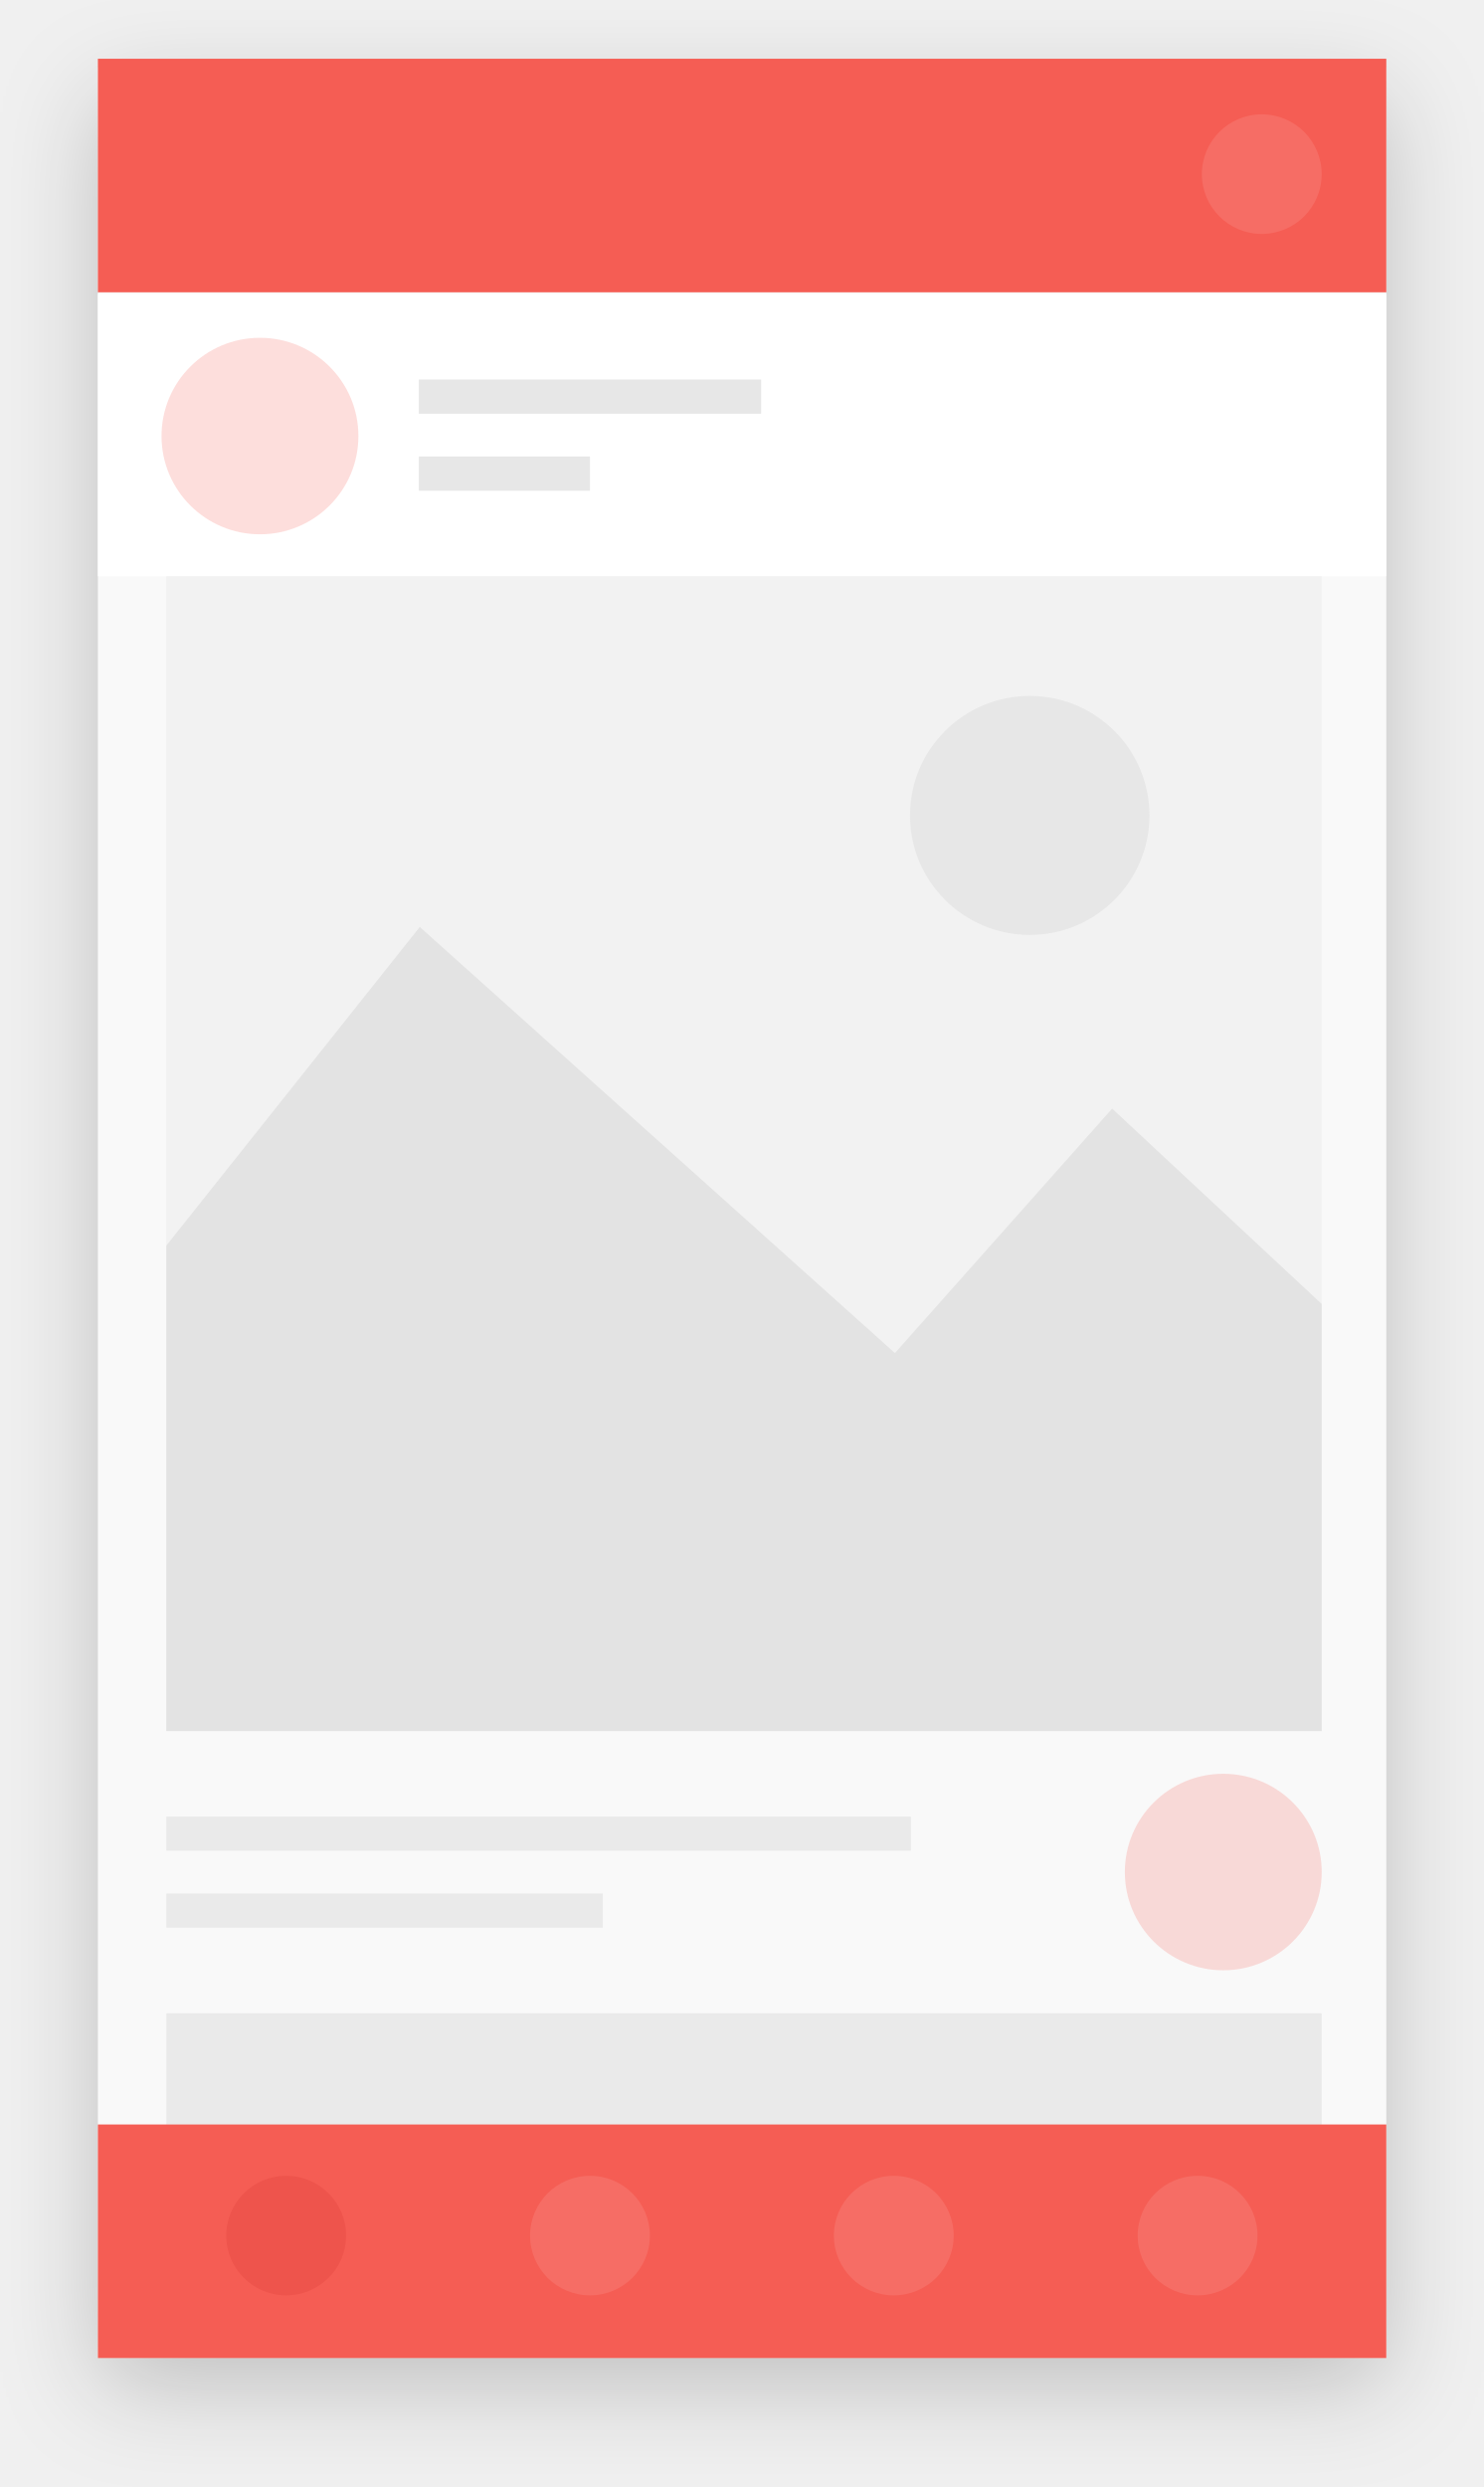
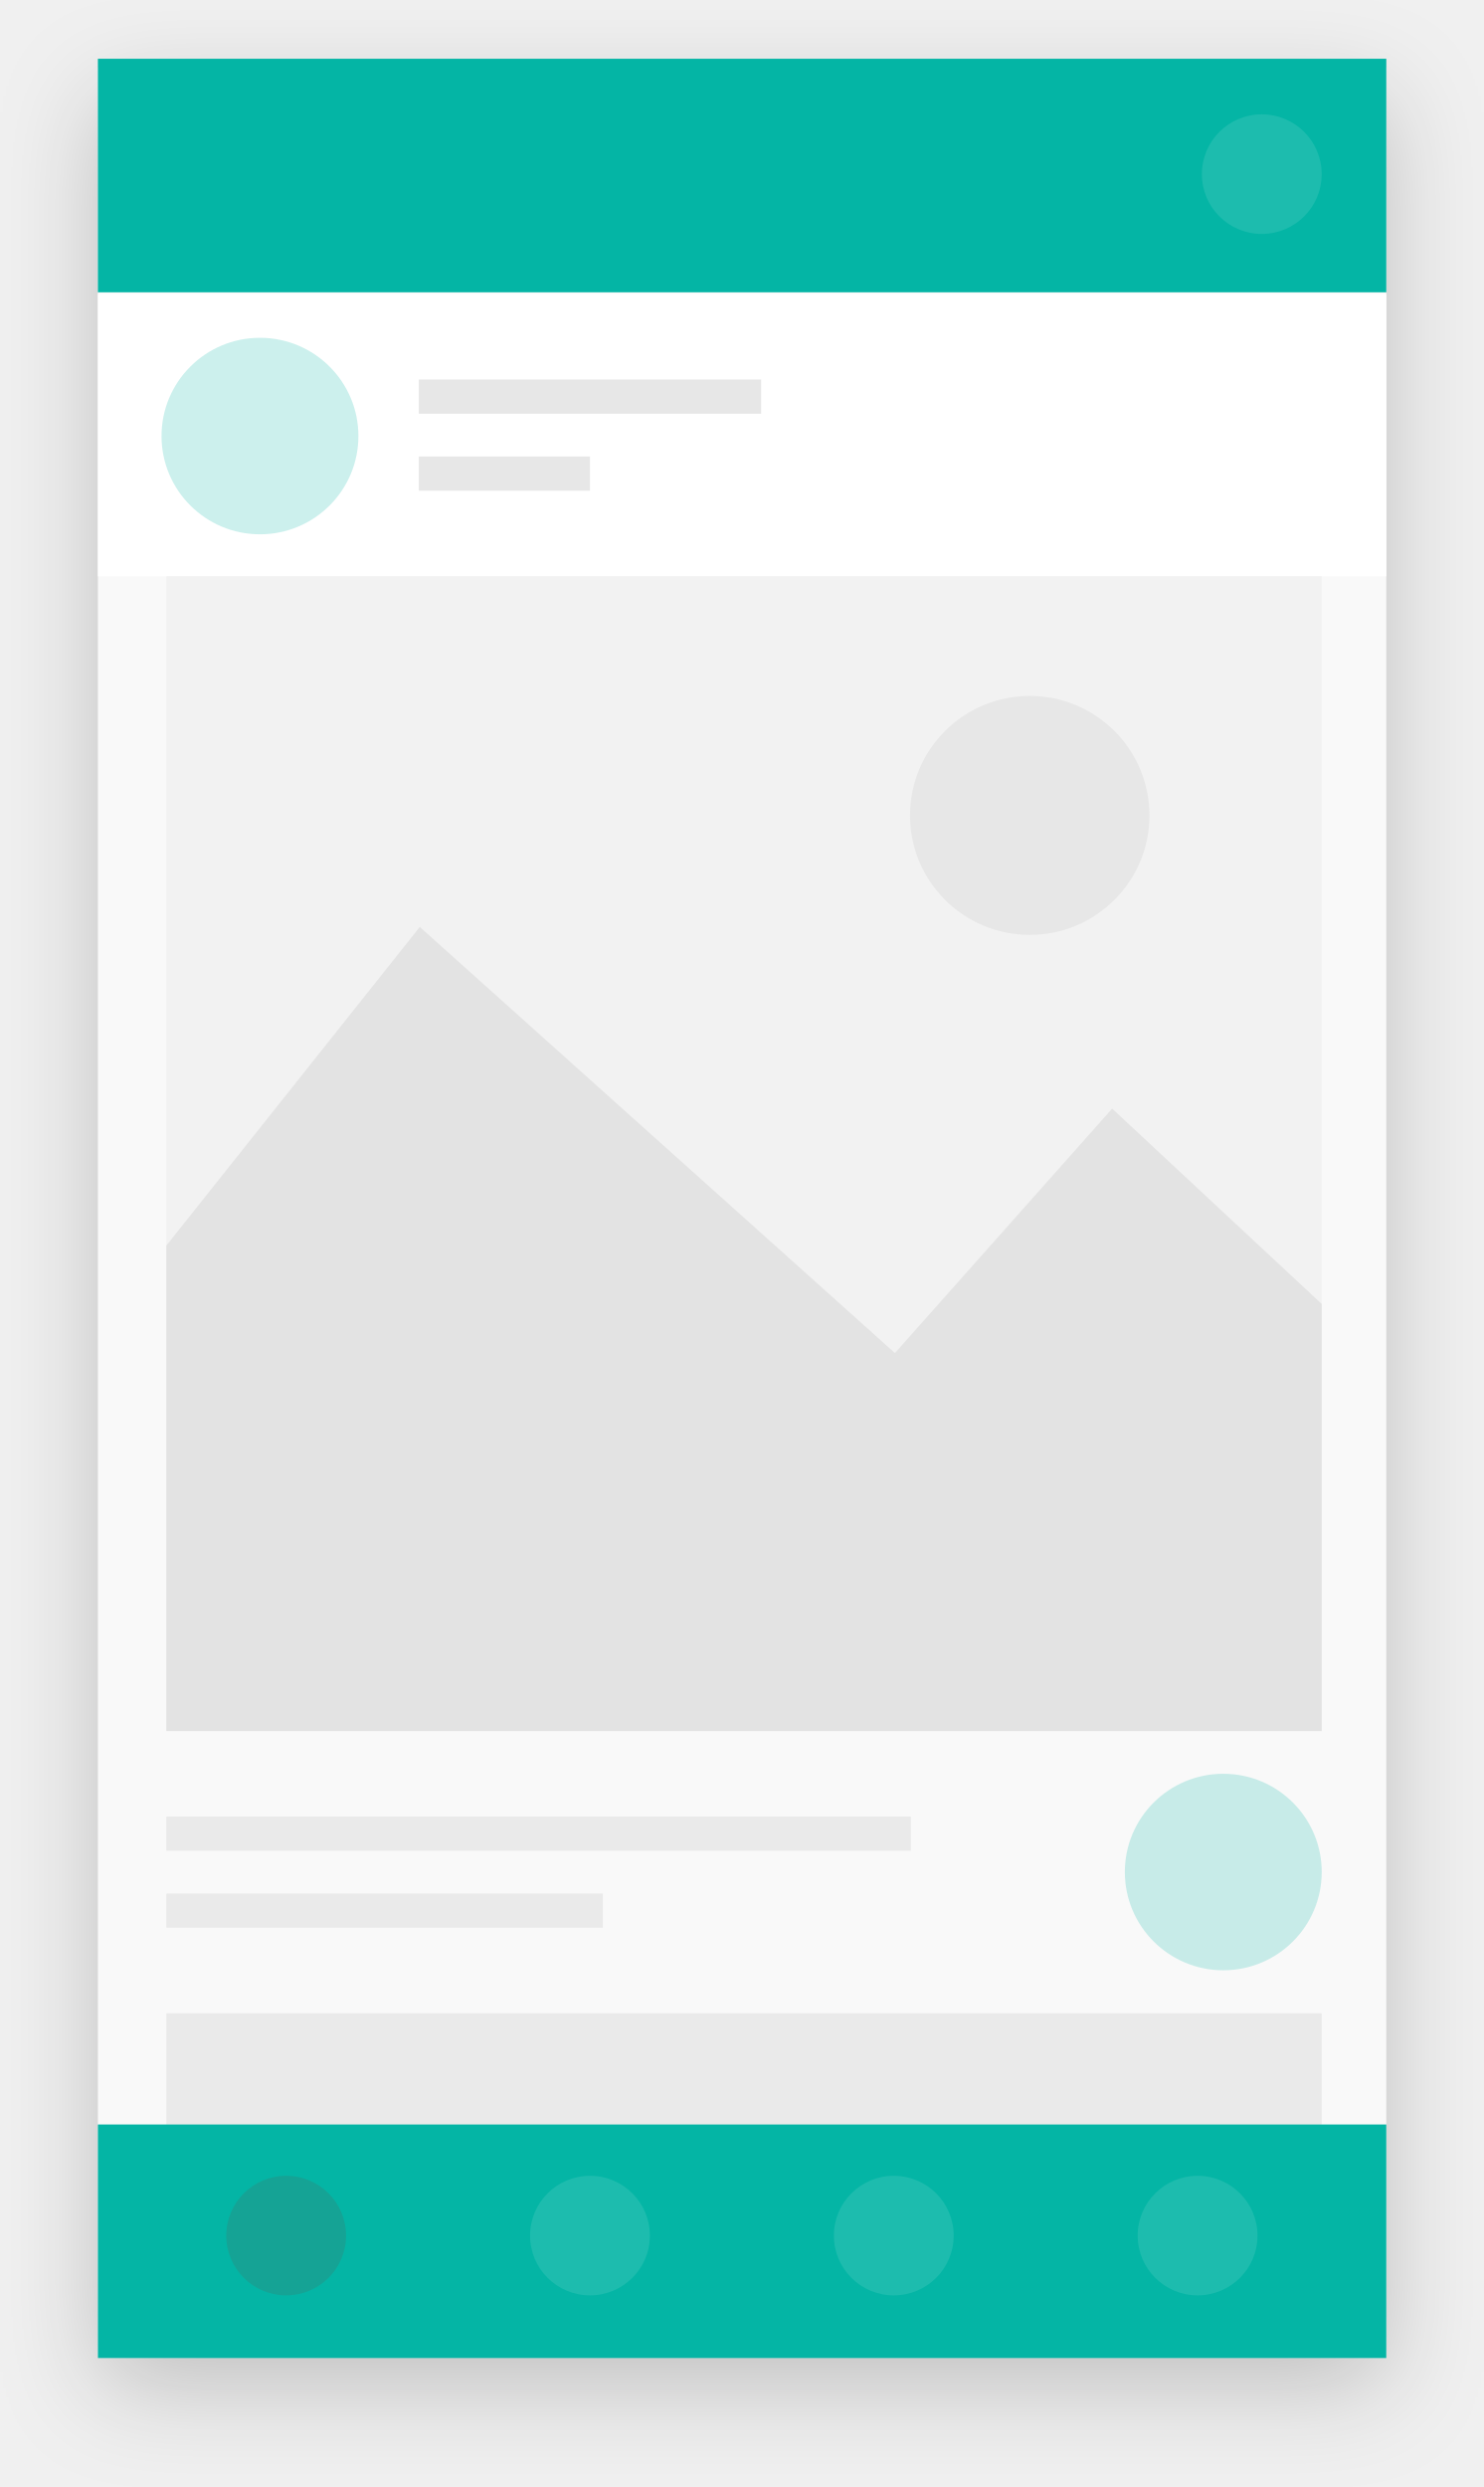
<svg xmlns="http://www.w3.org/2000/svg" xmlns:xlink="http://www.w3.org/1999/xlink" id="screen-1" width="303" viewBox="0 0 303 508">
  <style>
    #use{
      transition: all .5s ease-in;
    }
    .hideShadow #use{
      fill: #FFF;
      transform: scale(0);
    }

  </style>
  <defs>
    <path id="b" d="M0 1.747h263.212V469.61H0z" />
    <filter class="hahaha" x="-50%" y="-50%" width="200%" height="200%" filterUnits="objectBoundingBox" id="a">
      <feOffset dy="6" in="SourceAlpha" result="shadowOffsetOuter1" />
      <feGaussianBlur stdDeviation="10" in="shadowOffsetOuter1" result="shadowBlurOuter1" />
      <feColorMatrix values="0 0 0 0 0 0 0 0 0 0 0 0 0 0 0 0 0 0 0.2 0" in="shadowBlurOuter1" />
    </filter>
    <path id="c" d="M0 0h236.026v235.874H0z" />
  </defs>
  <g transform="translate(20 12)" fill="none" fill-rule="evenodd">
    <use id="use" fill="#000" filter="url(#a)" xlink:href="#b" />
    <use fill="#F9F9F9" xlink:href="#b" />
    <path fill-opacity=".06" fill="#000" d="M13.987 399.238h236.026v34.944H13.987z" />
    <path fill="#FFF" d="M0 48.048h263.212v57.658H0z" />
-     <ellipse fill-opacity=".2" fill="#F55D54" cx="33.11" cy="77.069" rx="20.11" ry="20.069" />
-     <ellipse fill-opacity=".2" fill="#F55D54" cx="229.911" cy="370.385" rx="20.11" ry="20.069" />
-     <path fill="#F55D54" d="M0 0h263.212v47.705H0zM0 421.952h263.212v47.705H0z" />
+     <ellipse fill-opacity=".2" fill="#04b5a5" cx="33.11" cy="77.069" rx="20.11" ry="20.069" />
+     <ellipse fill-opacity=".2" fill="#04b5a5" cx="229.911" cy="370.385" rx="20.11" ry="20.069" />
+     <path fill="#04b5a5" d="M0 0h263.212v47.705H0zM0 421.952h263.212v47.705H0z" />
    <g transform="translate(13.987 105.706)">
      <mask id="d" fill="#fff">
        <use xlink:href="#c" />
      </mask>
      <use fill="#F2F2F2" xlink:href="#c" />
      <path fill="#E3E3E3" mask="url(#d)" d="M-49.828 199.355L51.77 71.635l97.075 87.038 44.375-49.928 92.945 86.632.76 49.437-310.907.896" />
    </g>
    <ellipse fill="#E7E7E7" cx="190.369" cy="154.559" rx="24.46" ry="24.404" />
    <path fill="#E7E7E7" d="M65.563 65.52h69.934v6.99H65.563z" />
    <g fill="#EAEAEA">
      <path d="M13.987 359.052h152.106v6.99H13.987zM13.987 374.777h89.166v6.99H13.987z" />
    </g>
    <path fill="#E7E7E7" d="M65.563 81.245h34.967v6.99H65.563z" />
    <path d="M38.464 456.86c6.76 0 12.238-5.467 12.238-12.212s-5.48-12.213-12.238-12.213c-6.76 0-12.24 5.468-12.24 12.213 0 6.745 5.48 12.213 12.24 12.213z" fill-opacity=".1" fill="#B00000" />
    <ellipse fill-opacity=".1" fill="#FFF" cx="100.53" cy="444.648" rx="12.238" ry="12.213" />
    <ellipse fill-opacity=".1" fill="#FFF" cx="224.662" cy="444.648" rx="12.238" ry="12.213" />
    <ellipse fill-opacity=".1" fill="#FFF" cx="237.775" cy="23.57" rx="12.238" ry="12.213" />
    <ellipse fill-opacity=".1" fill="#FFF" cx="162.596" cy="444.648" rx="12.238" ry="12.213" />
  </g>
</svg>
